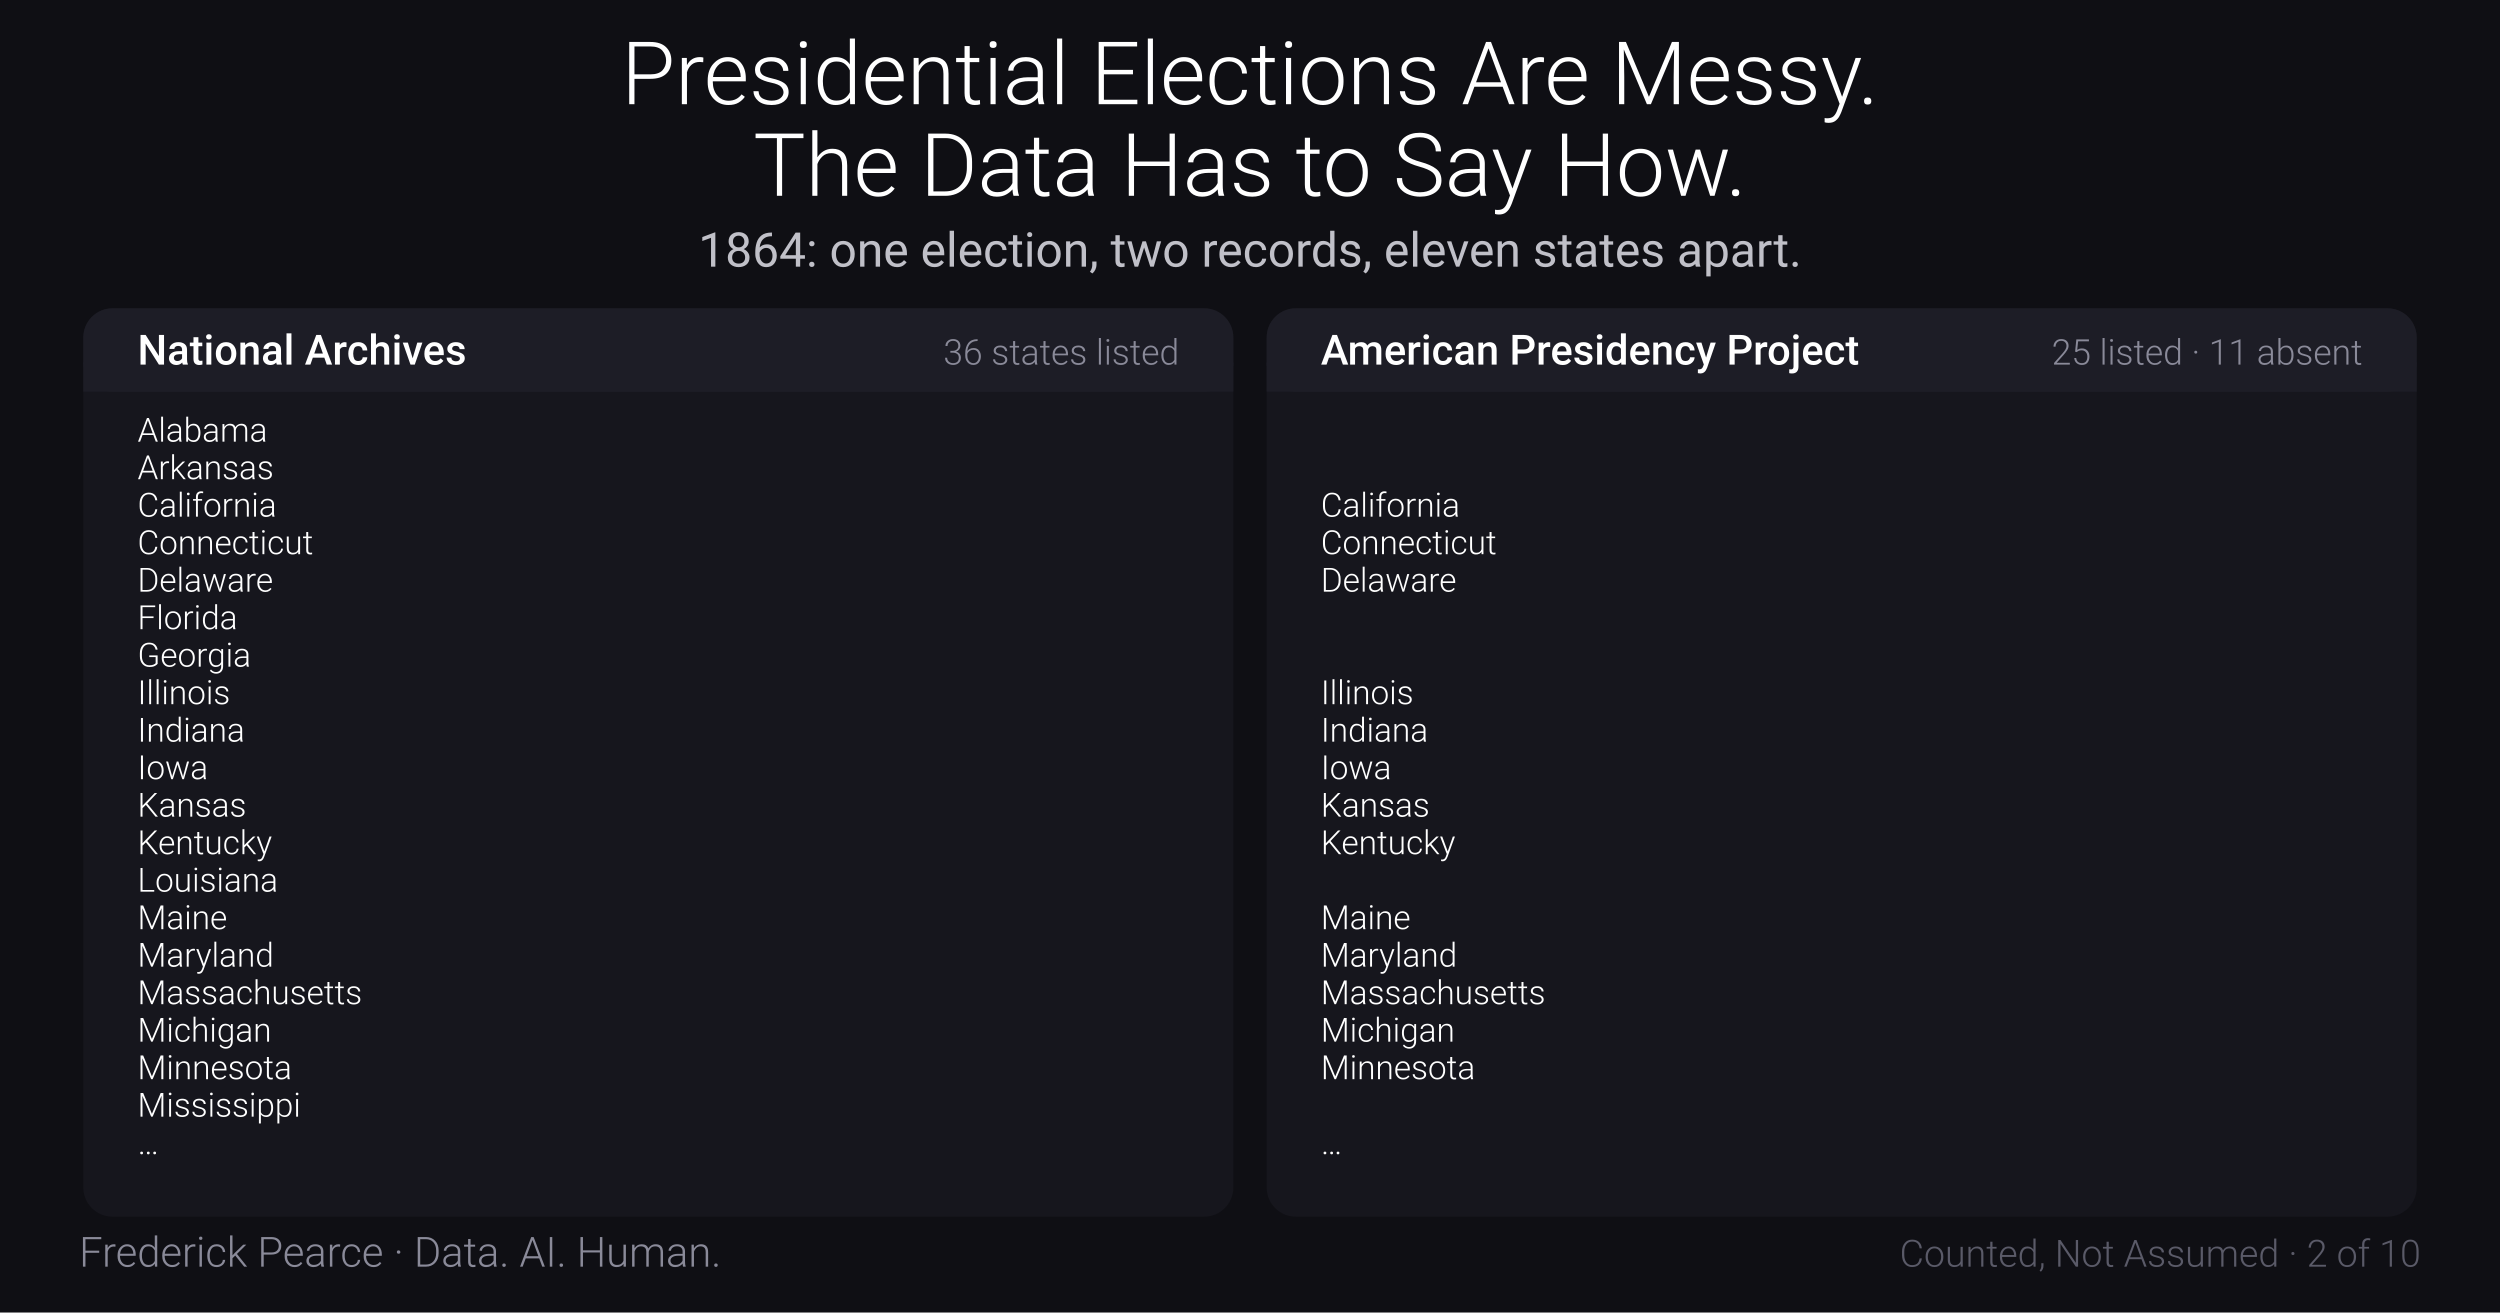
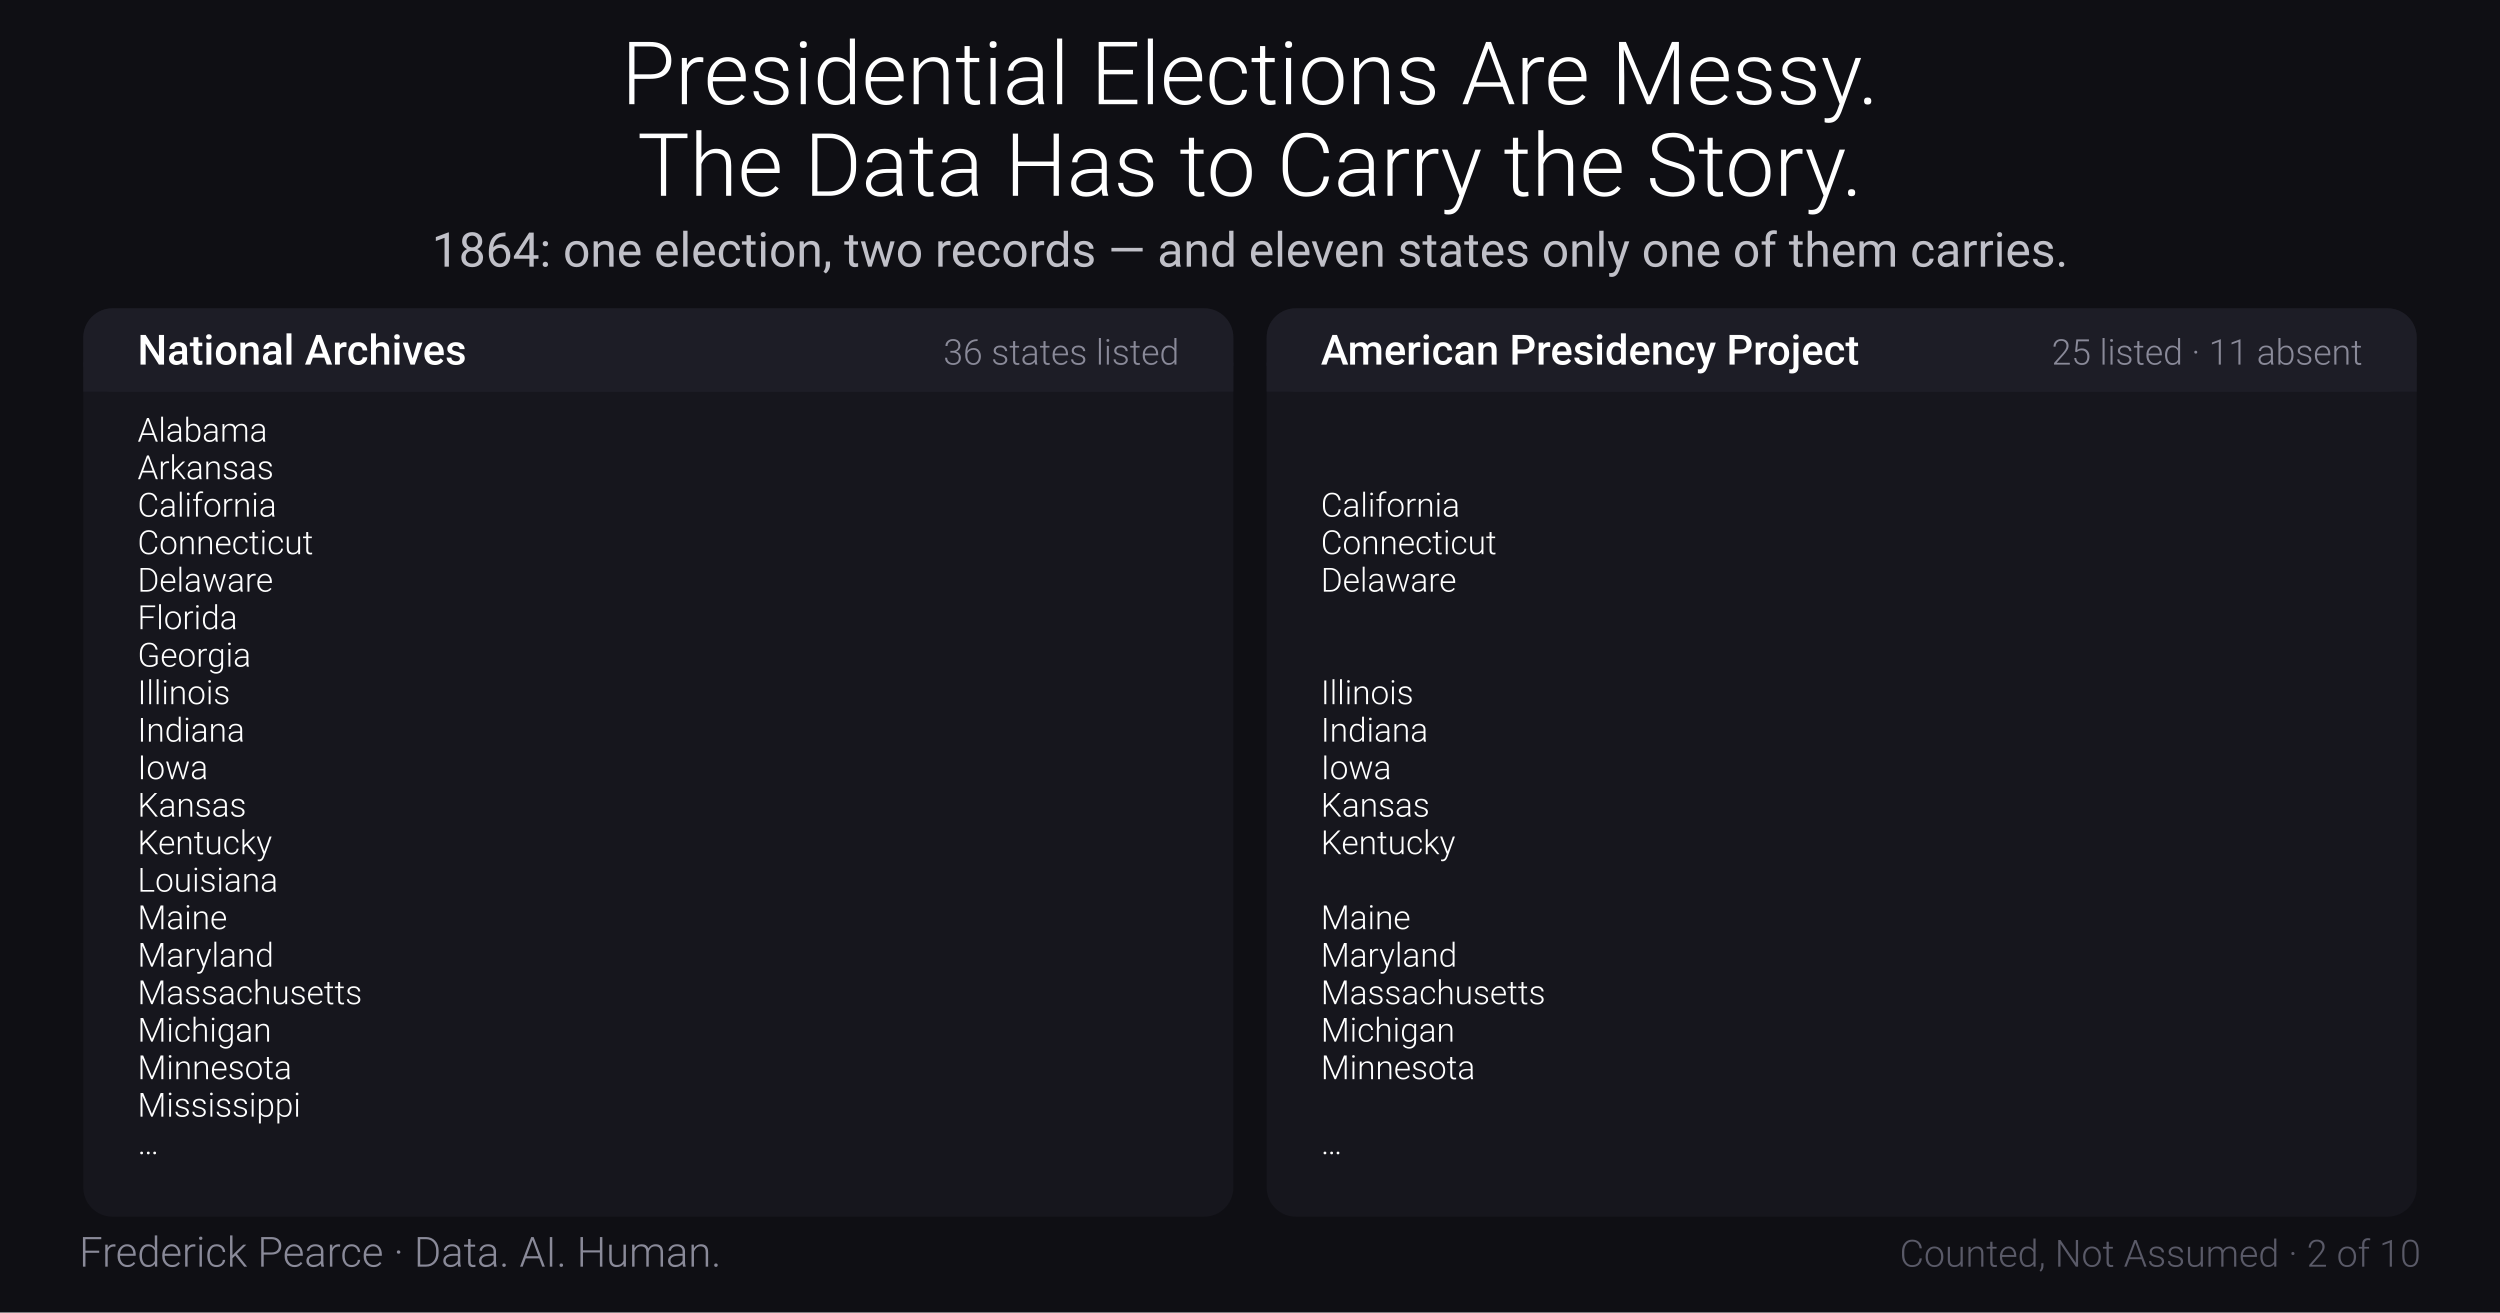
<svg xmlns="http://www.w3.org/2000/svg" width="1200" height="630" viewBox="0 0 1200 630" font-family="'Segoe UI',Roboto,'Helvetica Neue',Arial,sans-serif">
  <rect x="0" y="0" width="1200" height="630" fill="#0f0f14" />
  <text x="600" y="50" text-anchor="middle" fill="#ffffff" font-size="42" font-weight="300">Presidential Elections Are Messy.</text>
-   <text x="600" y="94" text-anchor="middle" fill="#ffffff" font-size="42" font-weight="300">The Data Has to Say How.</text>
-   <text x="600" y="128" text-anchor="middle" fill="#c0c0c8" font-size="23" font-weight="400">1864: one election, two records, eleven states apart.</text>
+   <text x="600" y="94" text-anchor="middle" fill="#ffffff" font-size="42" font-weight="300">The Data Has to Carry the Story.</text>
+   <text x="600" y="128" text-anchor="middle" fill="#c0c0c8" font-size="23" font-weight="400">1864: one election, two records — and eleven states only one of them carries.</text>
  <g>
    <rect x="40.0" y="148" width="552.0" height="436" rx="14" fill="#16161d" />
    <rect x="40.0" y="148" width="552.0" height="40" rx="14" fill="#1d1d26" />
    <rect x="40.0" y="174" width="552.0" height="14" fill="#1d1d26" />
    <text x="66.0" y="175" fill="#ffffff" font-size="20" font-weight="500">National Archives</text>
    <text x="566.0" y="175" text-anchor="end" fill="#8a8a99" font-size="17" font-weight="300">36 states listed</text>
    <text x="66.0" y="212" fill="#ffffff" font-size="16" font-weight="300">Alabama</text>
    <text x="66.0" y="230" fill="#ffffff" font-size="16" font-weight="300">Arkansas</text>
    <text x="66.0" y="248" fill="#ffffff" font-size="16" font-weight="300">California</text>
    <text x="66.0" y="266" fill="#ffffff" font-size="16" font-weight="300">Connecticut</text>
    <text x="66.0" y="284" fill="#ffffff" font-size="16" font-weight="300">Delaware</text>
    <text x="66.0" y="302" fill="#ffffff" font-size="16" font-weight="300">Florida</text>
    <text x="66.0" y="320" fill="#ffffff" font-size="16" font-weight="300">Georgia</text>
    <text x="66.0" y="338" fill="#ffffff" font-size="16" font-weight="300">Illinois</text>
    <text x="66.0" y="356" fill="#ffffff" font-size="16" font-weight="300">Indiana</text>
    <text x="66.0" y="374" fill="#ffffff" font-size="16" font-weight="300">Iowa</text>
    <text x="66.0" y="392" fill="#ffffff" font-size="16" font-weight="300">Kansas</text>
    <text x="66.0" y="410" fill="#ffffff" font-size="16" font-weight="300">Kentucky</text>
    <text x="66.0" y="428" fill="#ffffff" font-size="16" font-weight="300">Louisiana</text>
    <text x="66.0" y="446" fill="#ffffff" font-size="16" font-weight="300">Maine</text>
    <text x="66.0" y="464" fill="#ffffff" font-size="16" font-weight="300">Maryland</text>
    <text x="66.0" y="482" fill="#ffffff" font-size="16" font-weight="300">Massachusetts</text>
    <text x="66.0" y="500" fill="#ffffff" font-size="16" font-weight="300">Michigan</text>
    <text x="66.0" y="518" fill="#ffffff" font-size="16" font-weight="300">Minnesota</text>
    <text x="66.0" y="536" fill="#ffffff" font-size="16" font-weight="300">Mississippi</text>
    <text x="66.0" y="554" fill="#ffffff" font-size="16" font-weight="300">…</text>
  </g>
  <g>
    <rect x="608.0" y="148" width="552.0" height="436" rx="14" fill="#16161d" />
    <rect x="608.0" y="148" width="552.0" height="40" rx="14" fill="#1d1d26" />
    <rect x="608.0" y="174" width="552.0" height="14" fill="#1d1d26" />
    <text x="634.0" y="175" fill="#ffffff" font-size="20" font-weight="500">American Presidency Project</text>
    <text x="1134.0" y="175" text-anchor="end" fill="#8a8a99" font-size="17" font-weight="300">25 listed · 11 absent</text>
    <text x="634.0" y="248" fill="#ffffff" font-size="16" font-weight="300">California</text>
    <text x="634.0" y="266" fill="#ffffff" font-size="16" font-weight="300">Connecticut</text>
    <text x="634.0" y="284" fill="#ffffff" font-size="16" font-weight="300">Delaware</text>
    <text x="634.0" y="338" fill="#ffffff" font-size="16" font-weight="300">Illinois</text>
    <text x="634.0" y="356" fill="#ffffff" font-size="16" font-weight="300">Indiana</text>
    <text x="634.0" y="374" fill="#ffffff" font-size="16" font-weight="300">Iowa</text>
    <text x="634.0" y="392" fill="#ffffff" font-size="16" font-weight="300">Kansas</text>
    <text x="634.0" y="410" fill="#ffffff" font-size="16" font-weight="300">Kentucky</text>
    <text x="634.0" y="446" fill="#ffffff" font-size="16" font-weight="300">Maine</text>
    <text x="634.0" y="464" fill="#ffffff" font-size="16" font-weight="300">Maryland</text>
    <text x="634.0" y="482" fill="#ffffff" font-size="16" font-weight="300">Massachusetts</text>
    <text x="634.0" y="500" fill="#ffffff" font-size="16" font-weight="300">Michigan</text>
    <text x="634.0" y="518" fill="#ffffff" font-size="16" font-weight="300">Minnesota</text>
    <text x="634.0" y="554" fill="#ffffff" font-size="16" font-weight="300">…</text>
  </g>
  <text x="38" y="608" fill="#8a8a99" font-size="20" font-weight="300">Frederick Pearce · Data. AI. Human.</text>
  <text x="1162" y="608" text-anchor="end" fill="#5a5a68" font-size="18" font-weight="300">Counted, Not Assumed · 2 of 10</text>
</svg>
